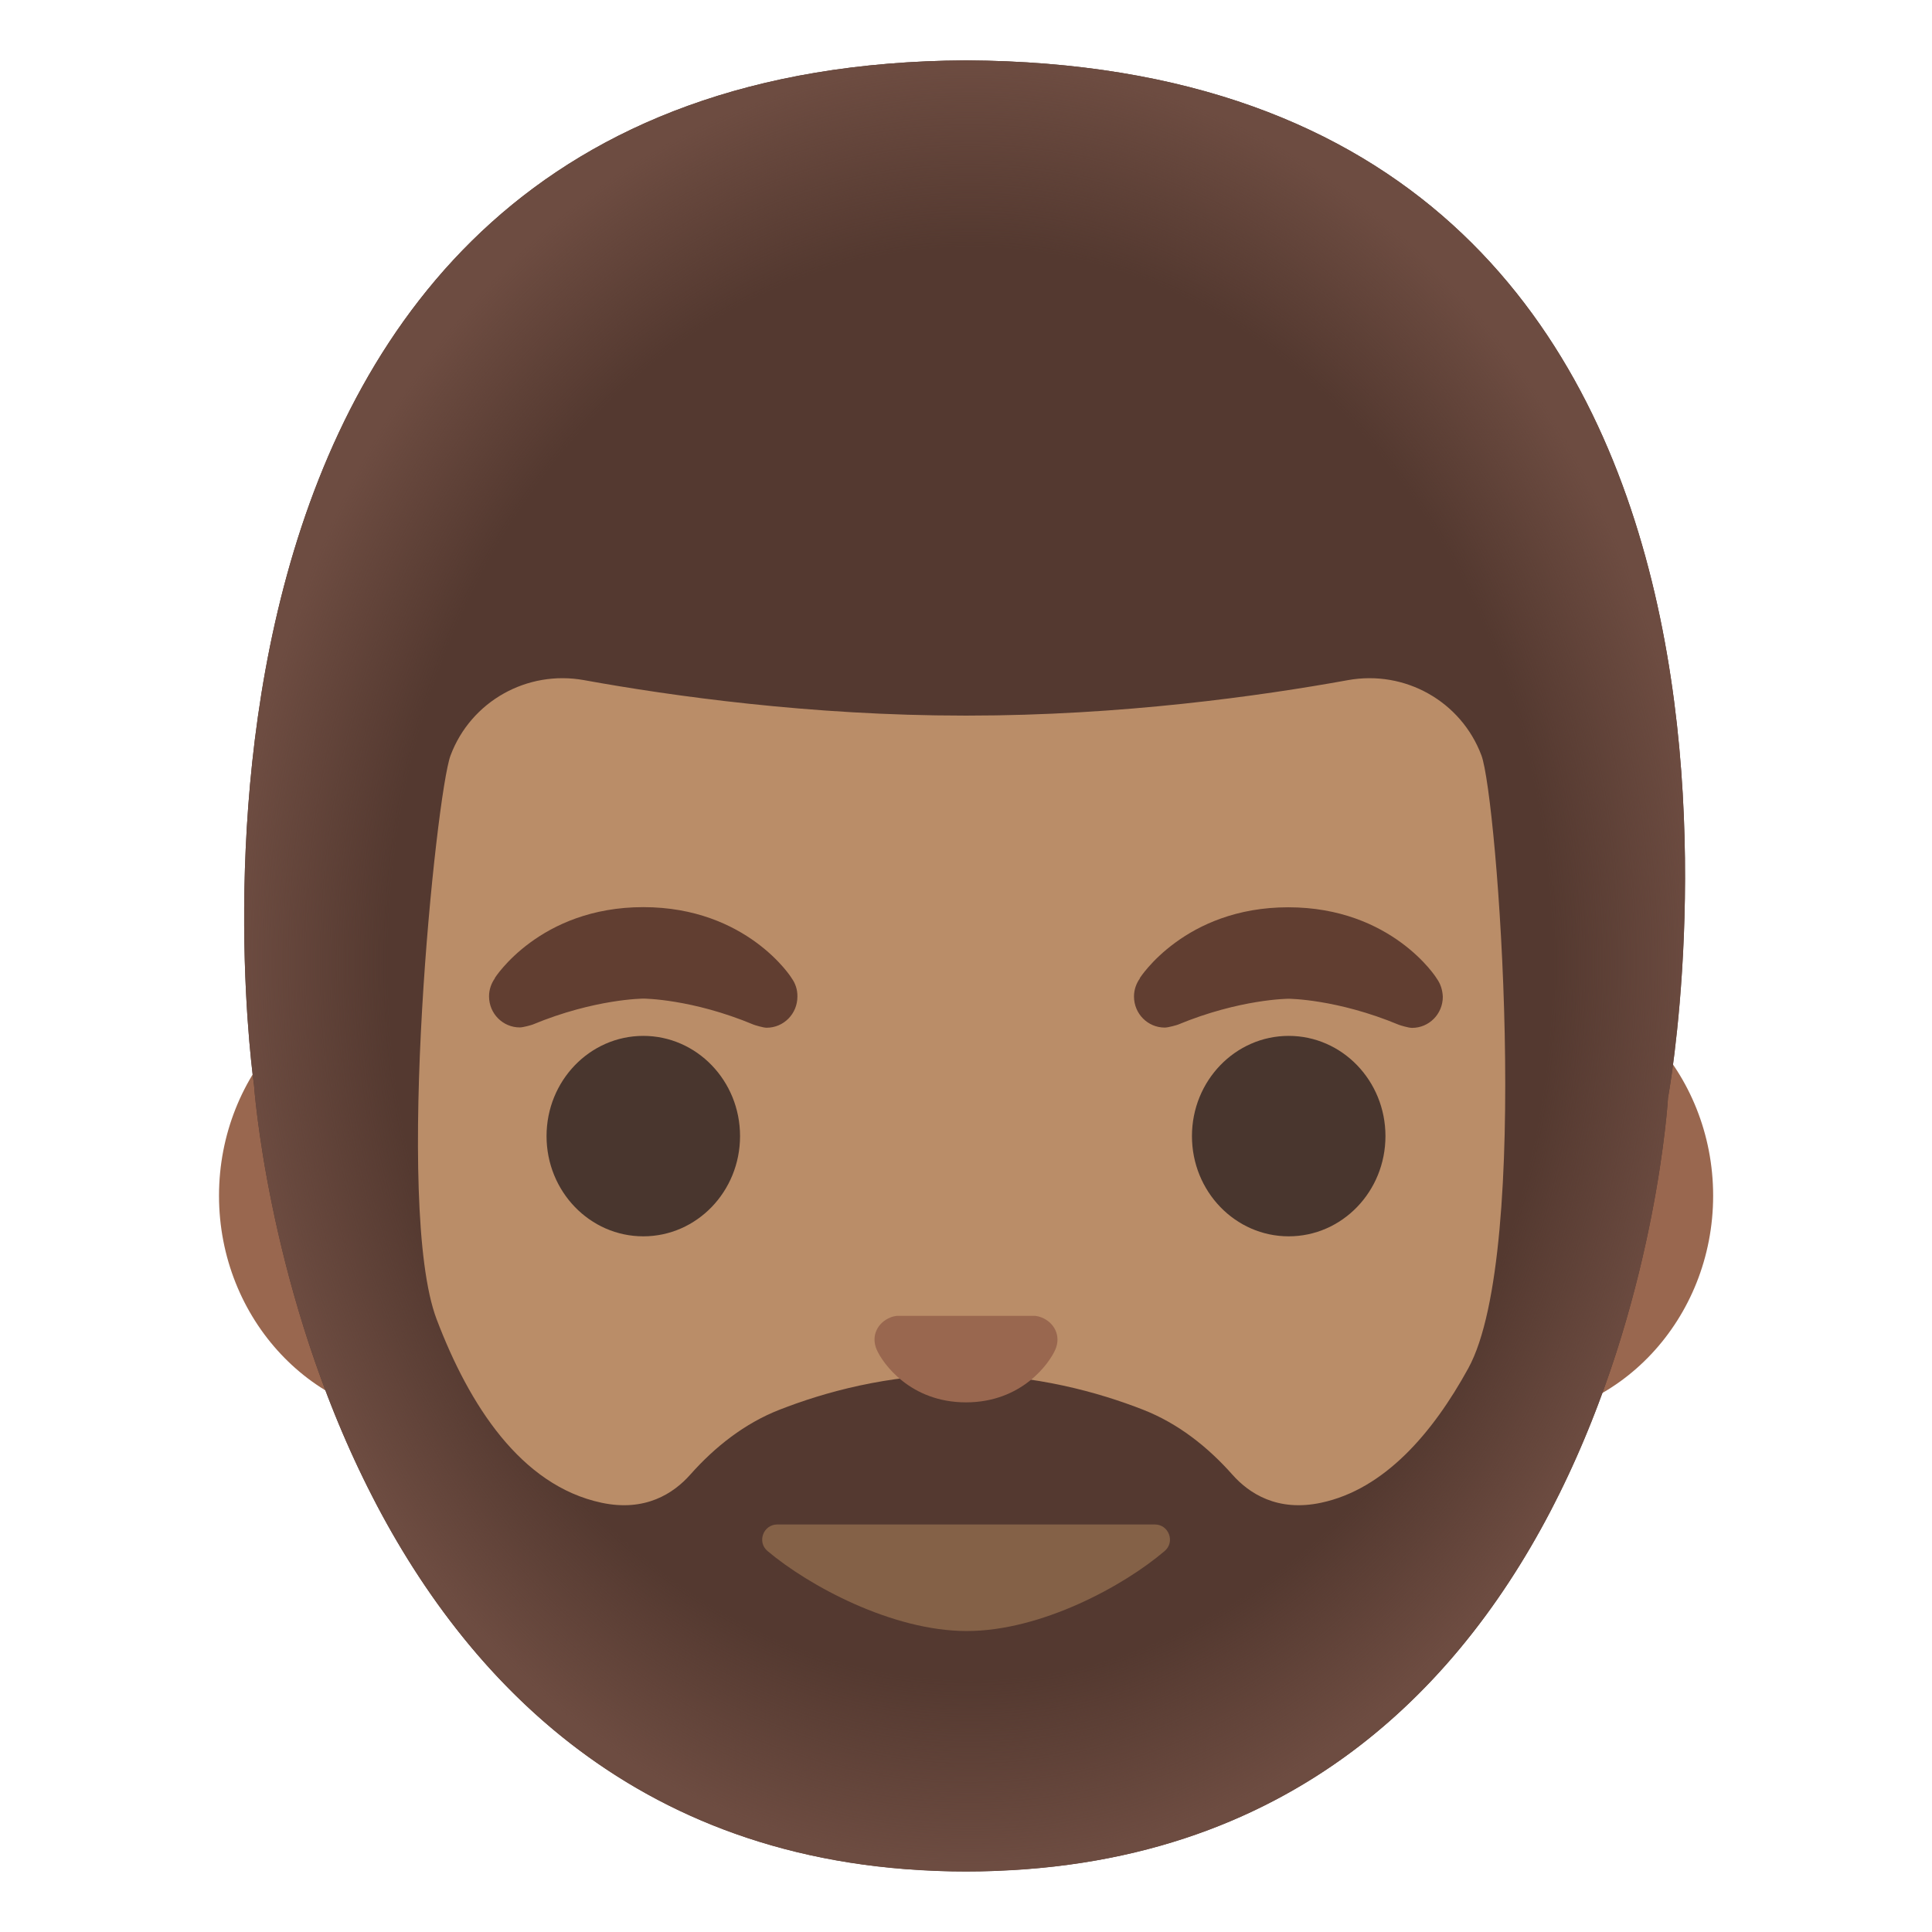
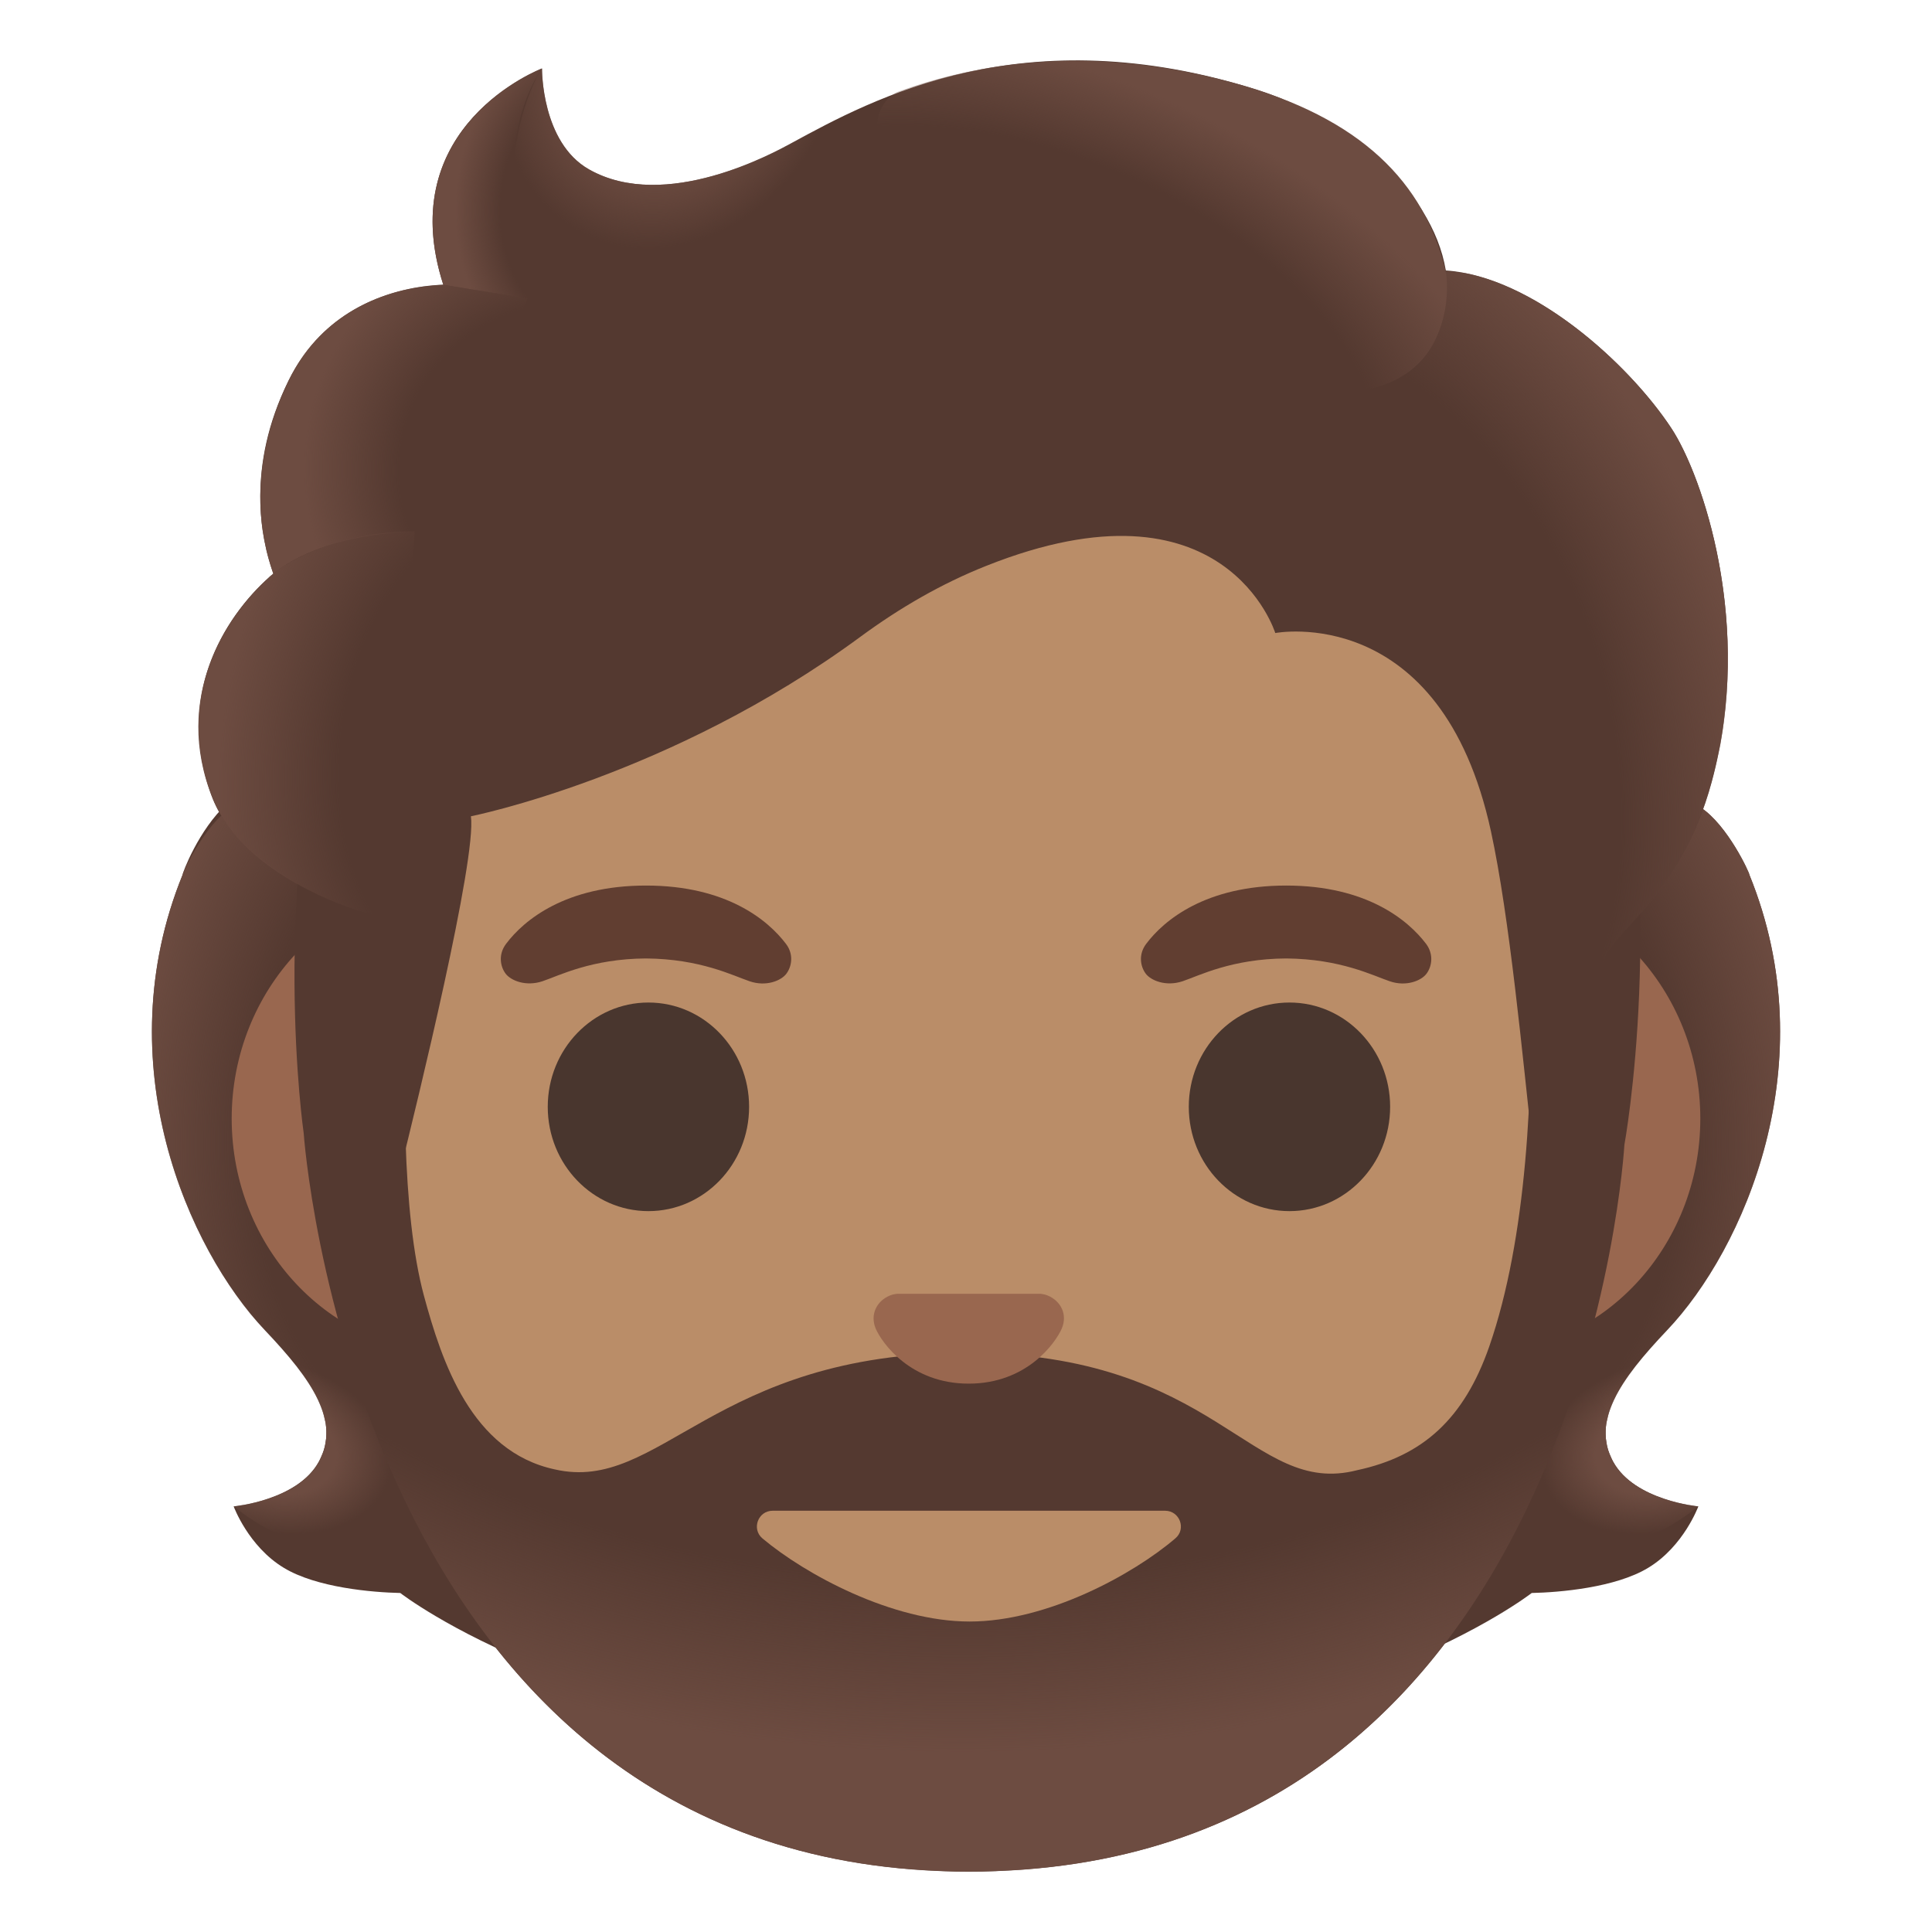
<svg xmlns="http://www.w3.org/2000/svg" viewBox="0 0 128 128" width="512px" height="512px">
-   <path d="M99.55 64.37h-71.1c-7.67 0-13.94 6.68-13.94 14.85s6.27 14.85 13.94 14.85h71.11c7.67 0 13.94-6.68 13.94-14.85s-6.28-14.85-13.95-14.85z" fill="#99674f" />
-   <path d="M64.02 4H64h-.02c-57.03.31-47.15 67.9-47.15 67.9s3.45 50.38 45.04 52.04c.15.01.3.01.44.02.55.02 1.11.03 1.68.03h.02c.58 0 1.15-.01 1.71-.03.14 0 .28-.01.42-.02 41.56-1.64 44.37-51.2 44.37-51.2S123.13 4.32 64.02 4z" fill="#543930" />
-   <radialGradient id="a" cx="64.282" cy="64.162" r="59.722" gradientTransform="matrix(0 -1 -.8131 0 116.452 128.12)" gradientUnits="userSpaceOnUse">
-     <stop offset=".794" stop-color="#6d4c41" stop-opacity="0" />
+   <path d="M106.88 96.84c-1.46-2.66.4-5.37 3.58-8.72 5.05-5.32 10.54-17.65 5.44-30.17.03-.07-1.43-3.29-3.25-4.47l-97.6-.24c-1.89 1.72-2.98 4.64-2.95 4.71-5.1 12.52.4 24.85 5.44 30.17 3.18 3.35 5.04 6.06 3.58 8.72-1.42 2.59-5.64 2.96-5.64 2.96s.97 2.65 3.32 4.07c2.17 1.32 5.88 1.63 7.72 1.67 0 0 12.79 9.97 37.48 9.97s37.48-9.97 37.48-9.97c1.84-.04 5.55-.35 7.72-1.67 2.35-1.42 3.32-4.07 3.32-4.07s-4.22-.37-5.64-2.96z" fill="#543930" />
+   <radialGradient id="a" cx="84.479" cy="95.768" r="8.249" gradientTransform="matrix(-.9652 -.2616 -.1799 .6637 116.578 54.307)" gradientUnits="userSpaceOnUse">
+     <stop offset=".553" stop-color="#6d4c41" />
+     <stop offset="1" stop-color="#6d4c41" stop-opacity="0" />
+   </radialGradient>
+   <path d="M19.47 90.26s11.13 2.84 6.11 10.45c-4.33 4.19-10.08-.91-10.08-.91s4.22-.38 5.64-2.96c.06-.1.08-.2.13-.3l.12-.27a2.779 2.779 0 0 0 .17-.65c.04-.21.06-.42.06-.63v-.26c-.01-.13-.02-.27-.04-.4-.01-.07-.03-.15-.05-.22-.05-.24-.11-.47-.2-.72l-.09-.24c-.19-.47-.44-.95-.75-1.44-.03-.05-.07-.1-.1-.15-.28-.42-.58-.85-.92-1.3-.01.01 0 0 0 0z" fill="url(#a)" />
+   <radialGradient id="b" cx="72.151" cy="74.185" r="21.718" gradientTransform="matrix(-.998 -.0628 -.1011 1.6079 109.653 -40.571)" gradientUnits="userSpaceOnUse">
+     <stop offset=".615" stop-color="#6d4c41" stop-opacity="0" />
+     <stop offset=".647" stop-color="#6d4c41" stop-opacity=".081" />
    <stop offset="1" stop-color="#6d4c41" />
  </radialGradient>
-   <path d="M64.02 4H64h-.02c-57.03.31-47.15 67.9-47.15 67.9S20.4 123.99 64 123.99s46.51-51.25 46.51-51.25S123.13 4.32 64.02 4z" fill="url(#a)" />
-   <path d="M97.28 90.65c-2.36 4.3-5.56 8.02-9.75 8.91-2.9.62-4.78-.62-5.88-1.86-1.64-1.85-3.61-3.4-5.91-4.3-2.96-1.16-7.16-2.33-12.05-2.34-4.9.01-9.09 1.18-12.05 2.34-2.3.9-4.27 2.45-5.91 4.3-1.1 1.24-2.98 2.48-5.88 1.86-5.35-1.14-8.77-6.49-10.92-12.15-2.84-7.47-.04-34.81.92-37.36 1.35-3.59 5.07-5.67 8.84-4.99 5.79 1.05 15.02 2.35 25.2 2.35h.22c10.18 0 19.41-1.3 25.2-2.35 3.77-.68 7.49 1.4 8.84 4.99 1.04 2.78 3.36 32.89-.87 40.6z" fill="#ba8d68" />
-   <path d="M64.05 108.06c4.94 0 10.42-3 13.11-5.3.71-.6.28-1.76-.65-1.76H51.5c-.93 0-1.36 1.16-.65 1.76 2.73 2.3 8.26 5.3 13.2 5.3z" fill="#846147" />
-   <path d="M69.02 87.29a1.63 1.63 0 0 0-.42-.11h-9.2c-.14.02-.28.05-.42.11-.83.34-1.29 1.2-.9 2.12.4.92 2.23 3.5 5.92 3.5s5.52-2.58 5.92-3.5c.39-.91-.07-1.78-.9-2.12z" fill="#99674f" />
+   <path d="M35.94 68.84C32.6 78 21.42 93.59 21.42 93.59c-.03-.09-.07-.17-.1-.26-.59-1.6-1.97-3.3-3.78-5.21C12.49 82.8 7 70.47 12.1 57.95c-.03-.07 1.43-3.29 3.25-4.47l22.27-.05c.64 1.96-1.03 13.63-1.68 15.41z" fill="url(#b)" />
+   <radialGradient id="c" cx="48.52" cy="95.768" r="8.249" gradientTransform="matrix(.9652 -.2616 .1799 .6637 46.129 44.9)" gradientUnits="userSpaceOnUse">
+     <stop offset=".553" stop-color="#6d4c41" />
+     <stop offset="1" stop-color="#6d4c41" stop-opacity="0" />
+   </radialGradient>
+   <path d="M108.53 90.26s-11.13 2.84-6.11 10.45c4.33 4.19 10.08-.91 10.08-.91s-4.22-.38-5.64-2.96c-.06-.1-.08-.2-.13-.3l-.12-.27a2.779 2.779 0 0 1-.17-.65 3.36 3.36 0 0 1-.06-.63v-.26c.01-.13.02-.27.04-.4.01-.07.03-.15.05-.22.05-.24.11-.47.2-.72l.09-.24c.19-.47.44-.95.75-1.44.03-.05.07-.1.1-.15.28-.42.58-.85.92-1.3.01.01 0 0 0 0z" fill="url(#c)" />
+   <radialGradient id="d" cx="36.192" cy="74.185" r="21.718" gradientTransform="matrix(.998 -.0628 .1011 1.6079 54.235 -42.828)" gradientUnits="userSpaceOnUse">
+     <stop offset=".615" stop-color="#6d4c41" stop-opacity="0" />
+     <stop offset=".647" stop-color="#6d4c41" stop-opacity=".081" />
+     <stop offset="1" stop-color="#6d4c41" />
+   </radialGradient>
+   <path d="M92.06 68.84c3.34 9.16 14.52 24.75 14.52 24.75.03-.09.07-.17.1-.26.59-1.6 1.97-3.3 3.78-5.21 5.05-5.32 10.54-17.65 5.44-30.17.03-.07-1.43-3.29-3.25-4.47l-22.27-.05c-.64 1.96 1.03 13.63 1.68 15.41z" fill="url(#d)" />
+   <radialGradient id="e" cx="15.787" cy="82.611" r="4.794" gradientUnits="userSpaceOnUse">
+     <stop offset=".725" stop-color="#6d4c41" stop-opacity="0" />
+     <stop offset="1" stop-color="#6d4c41" />
+   </radialGradient>
+   <path d="M17.03 87.56c-1.08-1.23-2.16-2.78-3.14-4.56.98 1.81 2.07 3.36 3.14 4.56z" fill="url(#e)" />
+   <radialGradient id="f" cx="11.07" cy="60.683" r=".662" gradientUnits="userSpaceOnUse">
+     <stop offset=".725" stop-color="#6d4c41" stop-opacity="0" />
+     <stop offset="1" stop-color="#6d4c41" />
+   </radialGradient>
+   <path d="M10.96 61.38l.18-.65c-.06.22-.12.44-.18.65z" fill="url(#f)" />
+   <radialGradient id="g" cx="17.259" cy="87.688" r=".195" gradientUnits="userSpaceOnUse">
+     <stop offset=".725" stop-color="#6d4c41" stop-opacity="0" />
+     <stop offset="1" stop-color="#6d4c41" />
+   </radialGradient>
+   <path d="M17.27 87.83c.01.01.04.04.05.06-.06-.06-.11-.12-.17-.18.05.03.08.08.12.12z" fill="url(#g)" />
+   <radialGradient id="h" cx="13.722" cy="82.434" r=".384" gradientUnits="userSpaceOnUse">
+     <stop offset=".725" stop-color="#6d4c41" stop-opacity="0" />
+     <stop offset="1" stop-color="#6d4c41" />
+   </radialGradient>
+   <path d="M13.8 82.84c-.07-.12-.13-.25-.19-.37.06.12.12.24.19.37z" fill="url(#h)" />
+   <radialGradient id="i" cx="11.708" cy="58.061" r="2.099" gradientUnits="userSpaceOnUse">
+     <stop offset=".725" stop-color="#6d4c41" stop-opacity="0" />
+     <stop offset="1" stop-color="#6d4c41" />
+   </radialGradient>
+   <path d="M11.27 60.28z" fill="url(#i)" />
+   <path d="M98.09 58.61H29.9c-8 0-14.55 6.97-14.55 15.5s6.54 15.5 14.55 15.5h68.2c8 0 14.55-6.97 14.55-15.5s-6.55-15.5-14.56-15.5z" fill="#99674f" />
+   <g>
+     <path d="M64.2 11.29h-.02-.02c-53.26.29-44.04 63.78-44.04 63.78s3.22 47.33 42.07 48.88c.14.01.28.01.41.02.51.02 1.04.03 1.57.03h.02c.54 0 1.07-.01 1.6-.03.13 0 .26-.01.39-.02 38.82-1.54 41.44-48.1 41.44-48.1s11.79-64.26-43.42-64.56z" fill="#543930" />
+     <radialGradient id="j" cx="77.06" cy="67.275" r="62.111" gradientTransform="matrix(0 -.9032 -1.2566 0 148.24 129.624)" gradientUnits="userSpaceOnUse">
+       <stop offset=".794" stop-color="#6d4c41" stop-opacity="0" />
+       <stop offset="1" stop-color="#6d4c41" />
+     </radialGradient>
+     <path d="M64.2 11.29h-.02-.02c-53.26.29-44.04 63.78-44.04 63.78S23.46 124 64.18 124s43.44-48.14 43.44-48.14 11.79-64.27-43.42-64.57z" fill="url(#j)" />
+   </g>
+   <path d="M98.67 89.2c-1.67 4.8-4.41 7.27-8.74 8.2-7.08 1.84-9.21-7.77-25.95-7.77s-20.24 9.33-27.23 7.72c-5.52-1.19-7.48-7.13-8.67-11.53-2.89-10.76-.04-36.33.95-38.99 1.39-3.75 6.41-15.96 35.38-15.96s33.76 12.22 35.15 15.96c1.08 2.9 4.05 28.13-.89 42.37zM64.24 107.43c5.14 0 10.84-3.12 13.63-5.51.74-.62.29-1.83-.68-1.83h-26c-.97 0-1.41 1.21-.68 1.83 2.84 2.39 8.6 5.51 13.73 5.51z" fill="#ba8d68" />
+   <path d="M69.41 85.83c-.15-.06-.29-.09-.44-.11H59.4c-.15.02-.29.05-.44.11-.86.35-1.34 1.25-.94 2.2.42.96 2.32 3.64 6.16 3.64 3.84 0 5.74-2.68 6.16-3.64.41-.94-.06-1.84-.93-2.2z" fill="#99674f" />
  <g fill="#49362e">
-     <ellipse cx="42.62" cy="75.27" rx="6.41" ry="6.64" />
-     <ellipse cx="85.38" cy="75.27" rx="6.41" ry="6.64" />
+     <ellipse cx="42.96" cy="73.33" rx="6.67" ry="6.91" />
+     <ellipse cx="85.43" cy="73.33" rx="6.67" ry="6.91" />
  </g>
-   <g fill="#613e31">
-     <path d="M95.18 64.82c.01-.01-2.96-4.71-9.83-4.71s-9.84 4.7-9.84 4.7l.01.01c-.24.34-.39.75-.39 1.2 0 1.14.91 2.06 2.04 2.06.23 0 .81-.17.86-.19 4.12-1.71 7.34-1.72 7.34-1.72s3.2.01 7.32 1.73c.05.02.62.2.86.2 1.13 0 2.04-.92 2.04-2.06-.02-.47-.16-.88-.41-1.22zM52.45 64.81c.01-.01-2.96-4.71-9.83-4.71s-9.84 4.7-9.84 4.7l.01.01c-.24.34-.39.75-.39 1.2 0 1.14.91 2.06 2.04 2.06.23 0 .81-.17.85-.19 4.12-1.71 7.34-1.72 7.34-1.72s3.2.01 7.31 1.73c.05.02.62.2.85.2 1.13 0 2.04-.92 2.04-2.06.01-.47-.14-.89-.38-1.22z" />
+   <g>
+     <g fill="#613e31">
+       <path d="M52.07 62.53c-1.19-1.57-3.94-3.86-9.27-3.86s-8.09 2.29-9.27 3.86c-.53.7-.39 1.5-.03 1.98.34.45 1.33.87 2.44.5 1.1-.37 3.26-1.49 6.86-1.51 3.61.03 5.76 1.14 6.86 1.51 1.1.38 2.1-.04 2.44-.5.36-.48.5-1.29-.03-1.98zM94.48 62.53c-1.19-1.57-3.94-3.86-9.27-3.86s-8.09 2.29-9.27 3.86c-.53.7-.39 1.5-.03 1.98.34.45 1.33.87 2.44.5 1.1-.37 3.26-1.49 6.86-1.51 3.61.03 5.76 1.14 6.86 1.51 1.1.38 2.1-.04 2.44-.5.36-.48.49-1.29-.03-1.98z" />
+     </g>
+   </g>
+   <g>
+     <path d="M110.73 28.37c-2.84-4.31-9.22-10.07-14.94-10.45-.92-5.5-6.81-10.16-12.5-11.97-15.43-4.88-25.46.59-30.85 3.53-1.12.61-8.35 4.62-13.42 1.74-3.17-1.8-3.11-6.69-3.11-6.69s-9.94 3.78-6.54 14.33c-3.41.14-7.89 1.58-10.26 6.37-2.82 5.71-1.82 10.48-1 12.77-2.94 2.49-6.63 7.8-4.1 14.69 1.91 5.19 9.53 7.57 9.53 7.57-.54 9.34 1.2 15.09 2.12 17.42.16.4.74.37.84-.05 1.15-4.62 5.09-20.74 4.7-23.55 0 0 13.22-2.62 25.83-11.91 2.57-1.89 5.34-3.5 8.31-4.68 15.84-6.31 19.15 4.45 19.15 4.45s10.98-2.11 14.29 13.14c1.24 5.72 2.09 14.86 2.79 21.26.05.45.66.55.84.13 1.11-2.54 3.32-7.58 3.85-12.72.19-1.81 5.06-4.2 7.15-11.96 2.82-10.36-.63-20.31-2.68-23.42z" fill="#543930" />
+     <radialGradient id="k" cx="88.134" cy="86.369" r="41.529" gradientTransform="matrix(.3076 .9515 .706 -.2282 -3.064 -14.87)" gradientUnits="userSpaceOnUse">
+       <stop offset=".699" stop-color="#6d4c41" stop-opacity="0" />
+       <stop offset="1" stop-color="#6d4c41" />
+     </radialGradient>
+     <path d="M106.24 63.79c.19-1.81 5.06-4.2 7.15-11.96.22-.83.41-1.67.59-2.51 1.7-9.43-1.36-18.09-3.25-20.95-2.63-3.98-8.27-9.2-13.63-10.27-.46-.06-.92-.11-1.35-.14 0 0 .38 2.5-.63 4.5-1.31 2.59-3.97 3.2-3.97 3.2 13.95 13.96 12.95 25.64 15.09 38.13z" fill="url(#k)" />
+     <radialGradient id="l" cx="44.218" cy="124.178" r="10.889" gradientTransform="matrix(.8813 .4726 .5603 -1.045 -64.01 112.87)" gradientUnits="userSpaceOnUse">
+       <stop offset=".58" stop-color="#6d4c41" />
+       <stop offset="1" stop-color="#6d4c41" stop-opacity="0" />
+     </radialGradient>
+     <path d="M55.81 7.72c-1.28.62-2.4 1.23-3.37 1.76-1.12.61-8.35 4.62-13.42 1.74-3.12-1.77-3.11-6.5-3.11-6.67-1.43 1.83-5.77 14.9 6.91 15.77 5.47.38 8.84-4.39 10.83-8.43.72-1.46 1.85-3.6 2.16-4.17z" fill="url(#l)" />
+     <radialGradient id="m" cx="160.137" cy="65.917" r="33.474" gradientTransform="matrix(-.9378 -.3944 -.2182 .5285 233.432 52.098)" gradientUnits="userSpaceOnUse">
+       <stop offset=".699" stop-color="#6d4c41" stop-opacity="0" />
+       <stop offset="1" stop-color="#6d4c41" />
+     </radialGradient>
+     <path d="M81.69 5.48c8.53 2.31 12.69 6.65 14.08 12.45.41 1.7.9 17.58-29.41-.46-11.27-6.71-8.19-10.91-6.87-11.39 5.15-1.87 12.64-3.19 22.2-.6z" fill="url(#m)" />
+     <radialGradient id="n" cx="40.165" cy="116.036" r="9.995" gradientTransform="matrix(1 0 0 -1.2233 0 155.882)" gradientUnits="userSpaceOnUse">
+       <stop offset=".702" stop-color="#6d4c41" stop-opacity="0" />
+       <stop offset="1" stop-color="#6d4c41" />
+     </radialGradient>
+     <path d="M35.87 4.56c-.02.01-.04.02-.07.03h-.01c-1.09.46-9.61 4.4-6.42 14.28l9.07 1.46C30.41 12.19 35.9 4.54 35.9 4.54s-.02.01-.03.02z" fill="url(#n)" />
+     <radialGradient id="o" cx="46.781" cy="104.408" r="18.745" gradientTransform="matrix(-.9657 -.2598 -.2432 .9037 109.357 -50.622)" gradientUnits="userSpaceOnUse">
+       <stop offset=".66" stop-color="#6d4c41" stop-opacity="0" />
+       <stop offset="1" stop-color="#6d4c41" />
+     </radialGradient>
+     <path d="M34.97 19.77l-5.6-.9c-.22 0-.97.07-1.37.12-3.16.44-6.88 2.07-8.89 6.25-2.16 4.5-2.1 8.36-1.52 10.94.17.87.52 1.84.52 1.84s2.78-2.63 9.38-2.8l7.48-15.45z" fill="url(#o)" />
+     <radialGradient id="p" cx="35.06" cy="81.289" r="19.68" gradientTransform="matrix(.9907 .1363 .1915 -1.3921 -15.955 158.06)" gradientUnits="userSpaceOnUse">
+       <stop offset=".598" stop-color="#6d4c41" stop-opacity="0" />
+       <stop offset="1" stop-color="#6d4c41" />
+     </radialGradient>
+     <path d="M17.84 38.24c-2.76 2.45-6.48 7.92-3.74 14.69 2.07 5.11 9.43 7.33 9.43 7.33 0 .02 1.47.46 2.23.46l1.72-25.52c-3.53 0-6.92 1.06-9.11 2.58.02.05-.54.42-.53.46z" fill="url(#p)" />
  </g>
</svg>
